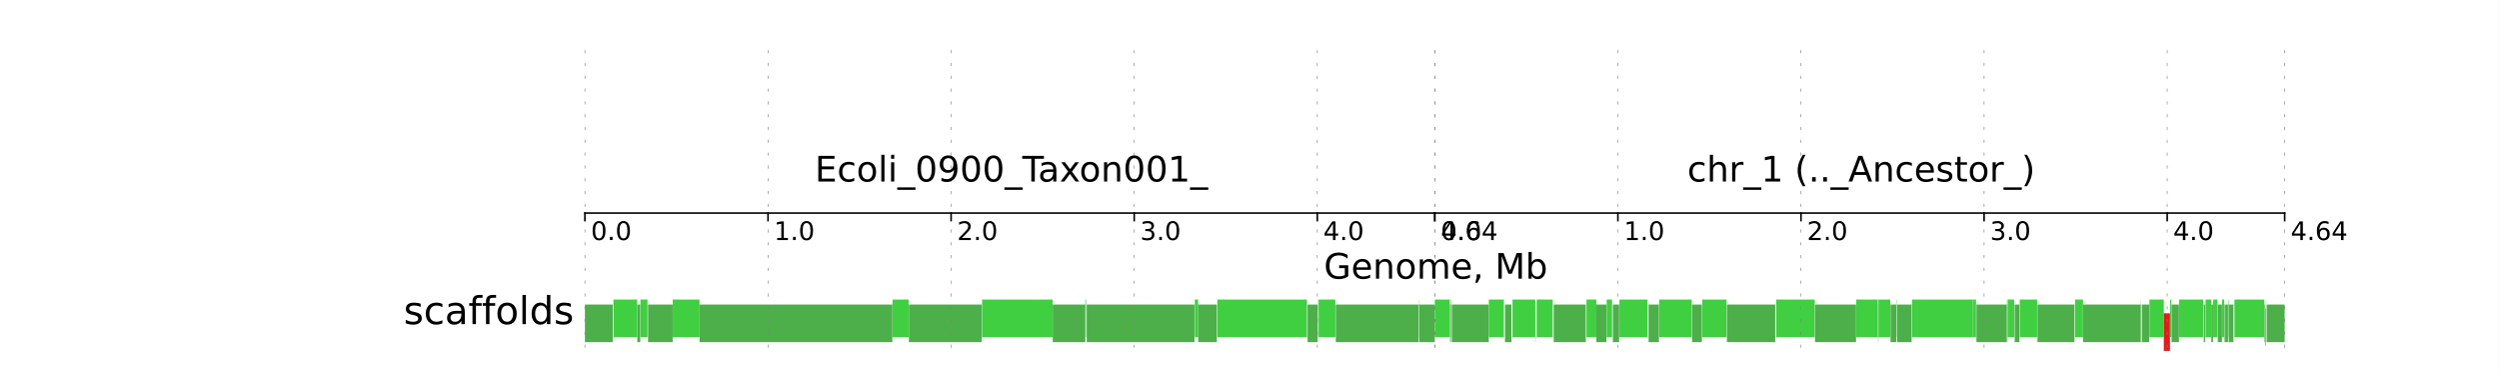
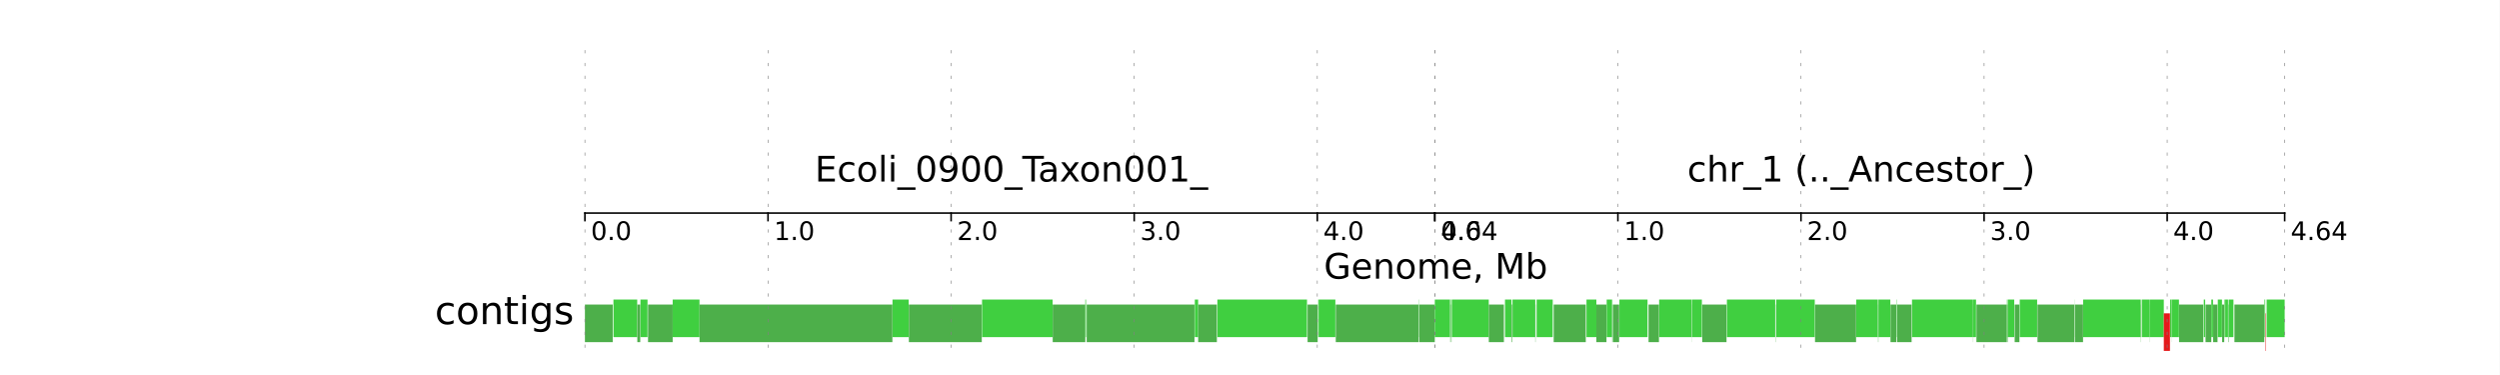
<svg xmlns="http://www.w3.org/2000/svg" xmlns:xlink="http://www.w3.org/1999/xlink" height="117pt" version="1.1" viewBox="0 0 781 117" width="781pt">
  <defs>
    <style type="text/css">
*{stroke-linecap:butt;stroke-linejoin:round;}
  </style>
  </defs>
  <g id="figure_1">
    <g id="patch_1">
      <path d=" M0 117.459 L781.2 117.459 L781.2 0 L0 0 z " style="fill:#ffffff;" />
    </g>
    <g id="axes_1">
      <g id="patch_2">
        <path clip-path="url(#p6a4ae4428d)" d=" M149.99 117.459 L720.266 117.459 L720.266 15.661 L149.99 15.661 z " style="fill:#ffffff;" />
      </g>
      <g id="patch_3">
        <path clip-path="url(#p6a4ae4428d)" d=" M182.801 106.888 L191.489 106.888 L191.489 95.142 L182.801 95.142 z " style="fill:#4daf4a;" />
      </g>
      <g id="patch_4">
        <path clip-path="url(#p6a4ae4428d)" d=" M191.715 105.321 L199.143 105.321 L199.143 93.576 L191.715 93.576 z " style="fill:#40cf40;" />
      </g>
      <g id="patch_5">
        <path clip-path="url(#p6a4ae4428d)" d=" M199.176 106.888 L200.093 106.888 L200.093 95.142 L199.176 95.142 z " style="fill:#4daf4a;" />
      </g>
      <g id="patch_6">
        <path clip-path="url(#p6a4ae4428d)" d=" M200.155 105.321 L202.363 105.321 L202.363 93.576 L200.155 93.576 z " style="fill:#40cf40;" />
      </g>
      <g id="patch_7">
        <path clip-path="url(#p6a4ae4428d)" d=" M202.527 106.888 L210.229 106.888 L210.229 95.142 L202.527 95.142 z " style="fill:#4daf4a;" />
      </g>
      <g id="patch_8">
        <path clip-path="url(#p6a4ae4428d)" d=" M210.229 105.321 L218.607 105.321 L218.607 93.576 L210.229 93.576 z " style="fill:#40cf40;" />
      </g>
      <g id="patch_9">
        <path clip-path="url(#p6a4ae4428d)" d=" M218.618 106.888 L278.895 106.888 L278.895 95.142 L218.618 95.142 z " style="fill:#4daf4a;" />
      </g>
      <g id="patch_10">
        <path clip-path="url(#p6a4ae4428d)" d=" M278.929 105.321 L283.979 105.321 L283.979 93.576 L278.929 93.576 z " style="fill:#40cf40;" />
      </g>
      <g id="patch_11">
        <path clip-path="url(#p6a4ae4428d)" d=" M284.047 106.888 L306.833 106.888 L306.833 95.142 L284.047 95.142 z " style="fill:#4daf4a;" />
      </g>
      <g id="patch_12">
-         <path clip-path="url(#p6a4ae4428d)" d=" M306.915 105.321 L328.989 105.321 L328.989 93.576 L306.915 93.576 z " style="fill:#40cf40;" />
+         <path clip-path="url(#p6a4ae4428d)" d=" M306.915 105.321 L328.969 105.321 L328.969 93.576 L306.915 93.576 z " style="fill:#40cf40;" />
      </g>
      <g id="patch_13">
        <path clip-path="url(#p6a4ae4428d)" d=" M329.001 106.888 L339.191 106.888 L339.191 95.142 L329.001 95.142 z " style="fill:#4daf4a;" />
      </g>
      <g id="patch_14">
        <path clip-path="url(#p6a4ae4428d)" d=" M339.191 105.321 L339.402 105.321 L339.402 93.576 L339.191 93.576 z " style="fill:#40cf40;" />
      </g>
      <g id="patch_15">
        <path clip-path="url(#p6a4ae4428d)" d=" M339.616 106.888 L373.299 106.888 L373.299 95.142 L339.616 95.142 z " style="fill:#4daf4a;" />
      </g>
      <g id="patch_16">
        <path clip-path="url(#p6a4ae4428d)" d=" M373.409 105.321 L374.447 105.321 L374.447 93.576 L373.409 93.576 z " style="fill:#40cf40;" />
      </g>
      <g id="patch_17">
        <path clip-path="url(#p6a4ae4428d)" d=" M374.459 106.888 L380.303 106.888 L380.303 95.142 L374.459 95.142 z " style="fill:#4daf4a;" />
      </g>
      <g id="patch_18">
        <path clip-path="url(#p6a4ae4428d)" d=" M380.457 105.321 L408.47 105.321 L408.47 93.576 L380.457 93.576 z " style="fill:#40cf40;" />
      </g>
      <g id="patch_19">
        <path clip-path="url(#p6a4ae4428d)" d=" M408.657 106.888 L411.779 106.888 L411.779 95.142 L408.657 95.142 z " style="fill:#4daf4a;" />
      </g>
      <g id="patch_20">
        <path clip-path="url(#p6a4ae4428d)" d=" M411.779 105.321 L411.859 105.321 L411.859 93.576 L411.779 93.576 z " style="fill:#40cf40;" />
      </g>
      <g id="patch_21">
        <path clip-path="url(#p6a4ae4428d)" d=" M411.859 106.888 L411.889 106.888 L411.889 95.142 L411.859 95.142 z " style="fill:#4daf4a;" />
      </g>
      <g id="patch_22">
        <path clip-path="url(#p6a4ae4428d)" d=" M412.093 105.321 L417.336 105.321 L417.336 93.576 L412.093 93.576 z " style="fill:#40cf40;" />
      </g>
      <g id="patch_23">
        <path clip-path="url(#p6a4ae4428d)" d=" M417.464 106.888 L443.306 106.888 L443.306 95.142 L417.464 95.142 z " style="fill:#4daf4a;" />
      </g>
      <g id="patch_24">
        <path clip-path="url(#p6a4ae4428d)" d=" M443.415 105.321 L443.493 105.321 L443.493 93.576 L443.415 93.576 z " style="fill:#40cf40;" />
      </g>
      <g id="patch_25">
        <path clip-path="url(#p6a4ae4428d)" d=" M443.515 106.888 L448.406 106.888 L448.406 95.142 L443.515 95.142 z " style="fill:#4daf4a;" />
      </g>
      <g id="patch_26">
        <path clip-path="url(#p6a4ae4428d)" d=" M448.412 105.321 L453.1 105.321 L453.1 93.576 L448.412 93.576 z " style="fill:#40cf40;" />
      </g>
      <g id="patch_27">
-         <path clip-path="url(#p6a4ae4428d)" d=" M453.176 106.888 L453.389 106.888 L453.389 95.142 L453.176 95.142 z " style="fill:#4daf4a;" />
+         <path clip-path="url(#p6a4ae4428d)" d=" M453.113 106.888 L453.161 106.888 L453.161 95.142 L453.113 95.142 z " style="fill:#4daf4a;" />
      </g>
      <g id="patch_28">
-         <path clip-path="url(#p6a4ae4428d)" d=" M453.396 105.321 L453.519 105.321 L453.519 93.576 L453.396 93.576 z " style="fill:#40cf40;" />
+         <path clip-path="url(#p6a4ae4428d)" d=" M453.176 105.321 L453.389 105.321 L453.389 93.576 L453.176 93.576 z " style="fill:#40cf40;" />
      </g>
      <g id="patch_29">
-         <path clip-path="url(#p6a4ae4428d)" d=" M453.519 106.888 L453.629 106.888 L453.629 95.142 L453.519 95.142 z " style="fill:#4daf4a;" />
+         <path clip-path="url(#p6a4ae4428d)" d=" M453.396 106.888 L453.519 106.888 L453.519 95.142 L453.396 95.142 z " style="fill:#4daf4a;" />
      </g>
      <g id="patch_30">
-         <path clip-path="url(#p6a4ae4428d)" d=" M453.706 105.321 L453.741 105.321 L453.741 93.576 L453.706 93.576 z " style="fill:#40cf40;" />
+         <path clip-path="url(#p6a4ae4428d)" d=" M453.519 105.321 L453.629 105.321 L453.629 93.576 L453.519 93.576 z " style="fill:#40cf40;" />
      </g>
      <g id="patch_31">
-         <path clip-path="url(#p6a4ae4428d)" d=" M453.741 106.888 L465.277 106.888 L465.277 95.142 L453.741 95.142 z " style="fill:#4daf4a;" />
+         <path clip-path="url(#p6a4ae4428d)" d=" M453.706 106.888 L453.741 106.888 L453.741 95.142 L453.706 95.142 z " style="fill:#4daf4a;" />
      </g>
      <g id="patch_32">
-         <path clip-path="url(#p6a4ae4428d)" d=" M465.29 105.321 L470.006 105.321 L470.006 93.576 L465.29 93.576 z " style="fill:#40cf40;" />
+         <path clip-path="url(#p6a4ae4428d)" d=" M453.741 105.321 L465.277 105.321 L465.277 93.576 L453.741 93.576 z " style="fill:#40cf40;" />
      </g>
      <g id="patch_33">
-         <path clip-path="url(#p6a4ae4428d)" d=" M470.348 106.888 L472.382 106.888 L472.382 95.142 L470.348 95.142 z " style="fill:#4daf4a;" />
+         <path clip-path="url(#p6a4ae4428d)" d=" M465.29 106.888 L470.006 106.888 L470.006 95.142 L465.29 95.142 z " style="fill:#4daf4a;" />
      </g>
      <g id="patch_34">
+         <path clip-path="url(#p6a4ae4428d)" d=" M470.348 105.321 L472.382 105.321 L472.382 93.576 L470.348 93.576 z " style="fill:#40cf40;" />
+       </g>
+       <g id="patch_35">
+         <path clip-path="url(#p6a4ae4428d)" d=" M472.39 106.888 L472.576 106.888 L472.576 95.142 L472.39 95.142 z " style="fill:#4daf4a;" />
+       </g>
+       <g id="patch_36">
        <path clip-path="url(#p6a4ae4428d)" d=" M472.698 105.321 L479.817 105.321 L479.817 93.576 L472.698 93.576 z " style="fill:#40cf40;" />
      </g>
-       <g id="patch_35">
+       <g id="patch_37">
        <path clip-path="url(#p6a4ae4428d)" d=" M479.817 106.888 L479.896 106.888 L479.896 95.142 L479.817 95.142 z " style="fill:#4daf4a;" />
      </g>
-       <g id="patch_36">
+       <g id="patch_38">
        <path clip-path="url(#p6a4ae4428d)" d=" M480.239 105.321 L485.265 105.321 L485.265 93.576 L480.239 93.576 z " style="fill:#40cf40;" />
      </g>
-       <g id="patch_37">
+       <g id="patch_39">
        <path clip-path="url(#p6a4ae4428d)" d=" M485.566 106.888 L495.599 106.888 L495.599 95.142 L485.566 95.142 z " style="fill:#4daf4a;" />
      </g>
-       <g id="patch_38">
+       <g id="patch_40">
        <path clip-path="url(#p6a4ae4428d)" d=" M495.819 105.321 L498.901 105.321 L498.901 93.576 L495.819 93.576 z " style="fill:#40cf40;" />
      </g>
-       <g id="patch_39">
+       <g id="patch_41">
        <path clip-path="url(#p6a4ae4428d)" d=" M498.901 106.888 L502.065 106.888 L502.065 95.142 L498.901 95.142 z " style="fill:#4daf4a;" />
      </g>
-       <g id="patch_40">
+       <g id="patch_42">
        <path clip-path="url(#p6a4ae4428d)" d=" M502.127 105.321 L503.805 105.321 L503.805 93.576 L502.127 93.576 z " style="fill:#40cf40;" />
      </g>
-       <g id="patch_41">
+       <g id="patch_43">
+         <path clip-path="url(#p6a4ae4428d)" d=" M503.805 106.888 L503.843 106.888 L503.843 95.142 L503.805 95.142 z " style="fill:#4daf4a;" />
+       </g>
+       <g id="patch_44">
+         <path clip-path="url(#p6a4ae4428d)" d=" M503.886 105.321 L503.925 105.321 L503.925 93.576 L503.886 93.576 z " style="fill:#40cf40;" />
+       </g>
+       <g id="patch_45">
        <path clip-path="url(#p6a4ae4428d)" d=" M504.05 106.888 L506.018 106.888 L506.018 95.142 L504.05 95.142 z " style="fill:#4daf4a;" />
      </g>
-       <g id="patch_42">
+       <g id="patch_46">
        <path clip-path="url(#p6a4ae4428d)" d=" M506.105 105.321 L514.896 105.321 L514.896 93.576 L506.105 93.576 z " style="fill:#40cf40;" />
      </g>
-       <g id="patch_43">
+       <g id="patch_47">
        <path clip-path="url(#p6a4ae4428d)" d=" M515.218 106.888 L518.458 106.888 L518.458 95.142 L515.218 95.142 z " style="fill:#4daf4a;" />
      </g>
-       <g id="patch_44">
+       <g id="patch_48">
        <path clip-path="url(#p6a4ae4428d)" d=" M518.52 105.321 L528.701 105.321 L528.701 93.576 L518.52 93.576 z " style="fill:#40cf40;" />
      </g>
-       <g id="patch_45">
-         <path clip-path="url(#p6a4ae4428d)" d=" M528.811 106.888 L531.879 106.888 L531.879 95.142 L528.811 95.142 z " style="fill:#4daf4a;" />
-       </g>
-       <g id="patch_46">
-         <path clip-path="url(#p6a4ae4428d)" d=" M531.987 105.321 L539.579 105.321 L539.579 93.576 L531.987 93.576 z " style="fill:#40cf40;" />
-       </g>
-       <g id="patch_47">
-         <path clip-path="url(#p6a4ae4428d)" d=" M539.698 106.888 L554.802 106.888 L554.802 95.142 L539.698 95.142 z " style="fill:#4daf4a;" />
-       </g>
-       <g id="patch_48">
+       <g id="patch_49">
+         <path clip-path="url(#p6a4ae4428d)" d=" M528.743 106.888 L528.779 106.888 L528.779 95.142 L528.743 95.142 z " style="fill:#4daf4a;" />
+       </g>
+       <g id="patch_50">
+         <path clip-path="url(#p6a4ae4428d)" d=" M528.811 105.321 L531.879 105.321 L531.879 93.576 L528.811 93.576 z " style="fill:#40cf40;" />
+       </g>
+       <g id="patch_51">
+         <path clip-path="url(#p6a4ae4428d)" d=" M531.987 106.888 L539.579 106.888 L539.579 95.142 L531.987 95.142 z " style="fill:#4daf4a;" />
+       </g>
+       <g id="patch_52">
+         <path clip-path="url(#p6a4ae4428d)" d=" M539.698 105.321 L554.802 105.321 L554.802 93.576 L539.698 93.576 z " style="fill:#40cf40;" />
+       </g>
+       <g id="patch_53">
+         <path clip-path="url(#p6a4ae4428d)" d=" M554.842 106.888 L554.914 106.888 L554.914 95.142 L554.842 95.142 z " style="fill:#4daf4a;" />
+       </g>
+       <g id="patch_54">
        <path clip-path="url(#p6a4ae4428d)" d=" M555.113 105.321 L567.161 105.321 L567.161 93.576 L555.113 93.576 z " style="fill:#40cf40;" />
      </g>
-       <g id="patch_49">
+       <g id="patch_55">
        <path clip-path="url(#p6a4ae4428d)" d=" M567.239 106.888 L580.065 106.888 L580.065 95.142 L567.239 95.142 z " style="fill:#4daf4a;" />
      </g>
-       <g id="patch_50">
+       <g id="patch_56">
        <path clip-path="url(#p6a4ae4428d)" d=" M580.127 105.321 L586.857 105.321 L586.857 93.576 L580.127 93.576 z " style="fill:#40cf40;" />
      </g>
-       <g id="patch_51">
+       <g id="patch_57">
        <path clip-path="url(#p6a4ae4428d)" d=" M586.922 106.888 L586.972 106.888 L586.972 95.142 L586.922 95.142 z " style="fill:#4daf4a;" />
      </g>
-       <g id="patch_52">
+       <g id="patch_58">
        <path clip-path="url(#p6a4ae4428d)" d=" M586.972 105.321 L587.011 105.321 L587.011 93.576 L586.972 93.576 z " style="fill:#40cf40;" />
      </g>
-       <g id="patch_53">
+       <g id="patch_59">
        <path clip-path="url(#p6a4ae4428d)" d=" M587.017 106.888 L587.06 106.888 L587.06 95.142 L587.017 95.142 z " style="fill:#4daf4a;" />
      </g>
-       <g id="patch_54">
+       <g id="patch_60">
        <path clip-path="url(#p6a4ae4428d)" d=" M587.06 105.321 L590.775 105.321 L590.775 93.576 L587.06 93.576 z " style="fill:#40cf40;" />
      </g>
-       <g id="patch_55">
+       <g id="patch_61">
        <path clip-path="url(#p6a4ae4428d)" d=" M590.838 106.888 L592.636 106.888 L592.636 95.142 L590.838 95.142 z " style="fill:#4daf4a;" />
      </g>
-       <g id="patch_56">
+       <g id="patch_62">
        <path clip-path="url(#p6a4ae4428d)" d=" M592.71 105.321 L592.815 105.321 L592.815 93.576 L592.71 93.576 z " style="fill:#40cf40;" />
      </g>
-       <g id="patch_57">
+       <g id="patch_63">
        <path clip-path="url(#p6a4ae4428d)" d=" M592.873 106.888 L597.425 106.888 L597.425 95.142 L592.873 95.142 z " style="fill:#4daf4a;" />
      </g>
-       <g id="patch_58">
+       <g id="patch_64">
        <path clip-path="url(#p6a4ae4428d)" d=" M597.547 105.321 L616.61 105.321 L616.61 93.576 L597.547 93.576 z " style="fill:#40cf40;" />
      </g>
-       <g id="patch_59">
+       <g id="patch_65">
        <path clip-path="url(#p6a4ae4428d)" d=" M616.639 106.888 L616.687 106.888 L616.687 95.142 L616.639 95.142 z " style="fill:#4daf4a;" />
      </g>
-       <g id="patch_60">
+       <g id="patch_66">
        <path clip-path="url(#p6a4ae4428d)" d=" M616.687 105.321 L617.557 105.321 L617.557 93.576 L616.687 93.576 z " style="fill:#40cf40;" />
      </g>
-       <g id="patch_61">
+       <g id="patch_67">
        <path clip-path="url(#p6a4ae4428d)" d=" M617.686 106.888 L627.187 106.888 L627.187 95.142 L617.686 95.142 z " style="fill:#4daf4a;" />
      </g>
-       <g id="patch_62">
+       <g id="patch_68">
        <path clip-path="url(#p6a4ae4428d)" d=" M627.218 105.321 L627.46 105.321 L627.46 93.576 L627.218 93.576 z " style="fill:#40cf40;" />
      </g>
-       <g id="patch_63">
-         <path clip-path="url(#p6a4ae4428d)" d=" M627.474 106.888 L627.557 106.888 L627.557 95.142 L627.474 95.142 z " style="fill:#4daf4a;" />
-       </g>
-       <g id="patch_64">
-         <path clip-path="url(#p6a4ae4428d)" d=" M627.588 105.321 L629.497 105.321 L629.497 93.576 L627.588 93.576 z " style="fill:#40cf40;" />
-       </g>
-       <g id="patch_65">
+       <g id="patch_69">
+         <path clip-path="url(#p6a4ae4428d)" d=" M627.46 106.888 L627.591 106.888 L627.591 95.142 L627.46 95.142 z " style="fill:#4daf4a;" />
+       </g>
+       <g id="patch_70">
+         <path clip-path="url(#p6a4ae4428d)" d=" M627.591 105.321 L629.497 105.321 L629.497 93.576 L627.591 93.576 z " style="fill:#40cf40;" />
+       </g>
+       <g id="patch_71">
        <path clip-path="url(#p6a4ae4428d)" d=" M629.634 106.888 L631.124 106.888 L631.124 95.142 L629.634 95.142 z " style="fill:#4daf4a;" />
      </g>
-       <g id="patch_66">
+       <g id="patch_72">
        <path clip-path="url(#p6a4ae4428d)" d=" M631.219 105.321 L636.655 105.321 L636.655 93.576 L631.219 93.576 z " style="fill:#40cf40;" />
      </g>
-       <g id="patch_67">
+       <g id="patch_73">
        <path clip-path="url(#p6a4ae4428d)" d=" M636.762 106.888 L648.326 106.888 L648.326 95.142 L636.762 95.142 z " style="fill:#4daf4a;" />
      </g>
-       <g id="patch_68">
-         <path clip-path="url(#p6a4ae4428d)" d=" M648.508 105.321 L650.999 105.321 L650.999 93.576 L648.508 93.576 z " style="fill:#40cf40;" />
-       </g>
-       <g id="patch_69">
-         <path clip-path="url(#p6a4ae4428d)" d=" M651.031 106.888 L669.047 106.888 L669.047 95.142 L651.031 95.142 z " style="fill:#4daf4a;" />
-       </g>
-       <g id="patch_70">
-         <path clip-path="url(#p6a4ae4428d)" d=" M669.095 105.321 L669.155 105.321 L669.155 93.576 L669.095 93.576 z " style="fill:#40cf40;" />
-       </g>
-       <g id="patch_71">
-         <path clip-path="url(#p6a4ae4428d)" d=" M669.36 106.888 L671.682 106.888 L671.682 95.142 L669.36 95.142 z " style="fill:#4daf4a;" />
-       </g>
-       <g id="patch_72">
+       <g id="patch_74">
+         <path clip-path="url(#p6a4ae4428d)" d=" M648.42 105.321 L648.463 105.321 L648.463 93.576 L648.42 93.576 z " style="fill:#40cf40;" />
+       </g>
+       <g id="patch_75">
+         <path clip-path="url(#p6a4ae4428d)" d=" M648.508 106.888 L650.999 106.888 L650.999 95.142 L648.508 95.142 z " style="fill:#4daf4a;" />
+       </g>
+       <g id="patch_76">
+         <path clip-path="url(#p6a4ae4428d)" d=" M651.031 105.321 L669.047 105.321 L669.047 93.576 L651.031 93.576 z " style="fill:#40cf40;" />
+       </g>
+       <g id="patch_77">
+         <path clip-path="url(#p6a4ae4428d)" d=" M669.095 106.888 L669.155 106.888 L669.155 95.142 L669.095 95.142 z " style="fill:#4daf4a;" />
+       </g>
+       <g id="patch_78">
+         <path clip-path="url(#p6a4ae4428d)" d=" M669.36 105.321 L671.682 105.321 L671.682 93.576 L669.36 93.576 z " style="fill:#40cf40;" />
+       </g>
+       <g id="patch_79">
+         <path clip-path="url(#p6a4ae4428d)" d=" M671.682 106.888 L671.724 106.888 L671.724 95.142 L671.682 95.142 z " style="fill:#4daf4a;" />
+       </g>
+       <g id="patch_80">
        <path clip-path="url(#p6a4ae4428d)" d=" M671.744 105.321 L676.242 105.321 L676.242 93.576 L671.744 93.576 z " style="fill:#40cf40;" />
      </g>
-       <g id="patch_73">
+       <g id="patch_81">
        <path clip-path="url(#p6a4ae4428d)" d=" M676.242 109.628 L678.163 109.628 L678.163 97.882 L676.242 97.882 z " style="fill:#e41a1c;" />
      </g>
-       <g id="patch_74">
+       <g id="patch_82">
        <path clip-path="url(#p6a4ae4428d)" d=" M678.225 105.321 L678.606 105.321 L678.606 93.576 L678.225 93.576 z " style="fill:#40cf40;" />
      </g>
-       <g id="patch_75">
-         <path clip-path="url(#p6a4ae4428d)" d=" M678.672 106.888 L680.975 106.888 L680.975 95.142 L678.672 95.142 z " style="fill:#4daf4a;" />
-       </g>
-       <g id="patch_76">
-         <path clip-path="url(#p6a4ae4428d)" d=" M681.01 105.321 L688.59 105.321 L688.59 93.576 L681.01 93.576 z " style="fill:#40cf40;" />
-       </g>
-       <g id="patch_77">
-         <path clip-path="url(#p6a4ae4428d)" d=" M688.737 106.888 L689.171 106.888 L689.171 95.142 L688.737 95.142 z " style="fill:#4daf4a;" />
-       </g>
-       <g id="patch_78">
-         <path clip-path="url(#p6a4ae4428d)" d=" M689.285 105.321 L691.087 105.321 L691.087 93.576 L689.285 93.576 z " style="fill:#40cf40;" />
-       </g>
-       <g id="patch_79">
-         <path clip-path="url(#p6a4ae4428d)" d=" M691.092 106.888 L691.632 106.888 L691.632 95.142 L691.092 95.142 z " style="fill:#4daf4a;" />
-       </g>
-       <g id="patch_80">
-         <path clip-path="url(#p6a4ae4428d)" d=" M691.663 105.321 L692.971 105.321 L692.971 93.576 L691.663 93.576 z " style="fill:#40cf40;" />
-       </g>
-       <g id="patch_81">
-         <path clip-path="url(#p6a4ae4428d)" d=" M692.971 106.888 L693.001 106.888 L693.001 95.142 L692.971 95.142 z " style="fill:#4daf4a;" />
-       </g>
-       <g id="patch_82">
-         <path clip-path="url(#p6a4ae4428d)" d=" M693.066 105.321 L693.138 105.321 L693.138 93.576 L693.066 93.576 z " style="fill:#40cf40;" />
-       </g>
      <g id="patch_83">
-         <path clip-path="url(#p6a4ae4428d)" d=" M693.138 106.888 L694.42 106.888 L694.42 95.142 L693.138 95.142 z " style="fill:#4daf4a;" />
+         <path clip-path="url(#p6a4ae4428d)" d=" M678.606 106.888 L678.635 106.888 L678.635 95.142 L678.606 95.142 z " style="fill:#4daf4a;" />
      </g>
      <g id="patch_84">
-         <path clip-path="url(#p6a4ae4428d)" d=" M694.47 105.321 L695.095 105.321 L695.095 93.576 L694.47 93.576 z " style="fill:#40cf40;" />
+         <path clip-path="url(#p6a4ae4428d)" d=" M678.672 105.321 L680.975 105.321 L680.975 93.576 L678.672 93.576 z " style="fill:#40cf40;" />
      </g>
      <g id="patch_85">
-         <path clip-path="url(#p6a4ae4428d)" d=" M695.126 106.888 L695.311 106.888 L695.311 95.142 L695.126 95.142 z " style="fill:#4daf4a;" />
+         <path clip-path="url(#p6a4ae4428d)" d=" M681.01 106.888 L688.59 106.888 L688.59 95.142 L681.01 95.142 z " style="fill:#4daf4a;" />
      </g>
      <g id="patch_86">
-         <path clip-path="url(#p6a4ae4428d)" d=" M695.312 105.321 L695.343 105.321 L695.343 93.576 L695.312 93.576 z " style="fill:#40cf40;" />
+         <path clip-path="url(#p6a4ae4428d)" d=" M688.737 105.321 L689.171 105.321 L689.171 93.576 L688.737 93.576 z " style="fill:#40cf40;" />
      </g>
      <g id="patch_87">
-         <path clip-path="url(#p6a4ae4428d)" d=" M695.428 106.888 L696.308 106.888 L696.308 95.142 L695.428 95.142 z " style="fill:#4daf4a;" />
+         <path clip-path="url(#p6a4ae4428d)" d=" M689.285 106.888 L691.087 106.888 L691.087 95.142 L689.285 95.142 z " style="fill:#4daf4a;" />
      </g>
      <g id="patch_88">
-         <path clip-path="url(#p6a4ae4428d)" d=" M696.355 105.321 L696.495 105.321 L696.495 93.576 L696.355 93.576 z " style="fill:#40cf40;" />
+         <path clip-path="url(#p6a4ae4428d)" d=" M691.092 105.321 L691.632 105.321 L691.632 93.576 L691.092 93.576 z " style="fill:#40cf40;" />
      </g>
      <g id="patch_89">
-         <path clip-path="url(#p6a4ae4428d)" d=" M696.521 106.888 L698.013 106.888 L698.013 95.142 L696.521 95.142 z " style="fill:#4daf4a;" />
+         <path clip-path="url(#p6a4ae4428d)" d=" M691.663 106.888 L692.971 106.888 L692.971 95.142 L691.663 95.142 z " style="fill:#4daf4a;" />
      </g>
      <g id="patch_90">
-         <path clip-path="url(#p6a4ae4428d)" d=" M698.317 105.321 L707.606 105.321 L707.606 93.576 L698.317 93.576 z " style="fill:#40cf40;" />
+         <path clip-path="url(#p6a4ae4428d)" d=" M692.971 105.321 L693.001 105.321 L693.001 93.576 L692.971 93.576 z " style="fill:#40cf40;" />
      </g>
      <g id="patch_91">
-         <path clip-path="url(#p6a4ae4428d)" d=" M707.606 106.888 L707.691 106.888 L707.691 95.142 L707.606 95.142 z " style="fill:#4daf4a;" />
+         <path clip-path="url(#p6a4ae4428d)" d=" M693.066 106.888 L693.138 106.888 L693.138 95.142 L693.066 95.142 z " style="fill:#4daf4a;" />
      </g>
      <g id="patch_92">
-         <path clip-path="url(#p6a4ae4428d)" d=" M707.691 105.321 L707.717 105.321 L707.717 93.576 L707.691 93.576 z " style="fill:#40cf40;" />
+         <path clip-path="url(#p6a4ae4428d)" d=" M693.138 105.321 L694.42 105.321 L694.42 93.576 L693.138 93.576 z " style="fill:#40cf40;" />
      </g>
      <g id="patch_93">
-         <path clip-path="url(#p6a4ae4428d)" d=" M707.717 106.888 L707.851 106.888 L707.851 95.142 L707.717 95.142 z " style="fill:#4daf4a;" />
+         <path clip-path="url(#p6a4ae4428d)" d=" M694.47 106.888 L695.095 106.888 L695.095 95.142 L694.47 95.142 z " style="fill:#4daf4a;" />
      </g>
      <g id="patch_94">
-         <path clip-path="url(#p6a4ae4428d)" d=" M707.87 105.321 L707.9 105.321 L707.9 93.576 L707.87 93.576 z " style="fill:#40cf40;" />
+         <path clip-path="url(#p6a4ae4428d)" d=" M695.126 105.321 L695.311 105.321 L695.311 93.576 L695.126 93.576 z " style="fill:#40cf40;" />
      </g>
      <g id="patch_95">
-         <path clip-path="url(#p6a4ae4428d)" d=" M707.9 106.888 L707.944 106.888 L707.944 95.142 L707.9 95.142 z " style="fill:#4daf4a;" />
+         <path clip-path="url(#p6a4ae4428d)" d=" M695.312 106.888 L695.343 106.888 L695.343 95.142 L695.312 95.142 z " style="fill:#4daf4a;" />
      </g>
      <g id="patch_96">
-         <path clip-path="url(#p6a4ae4428d)" d=" M708.063 108.062 L708.198 108.062 L708.198 96.316 L708.063 96.316 z " style="fill:#b82525;" />
+         <path clip-path="url(#p6a4ae4428d)" d=" M695.428 105.321 L696.308 105.321 L696.308 93.576 L695.428 93.576 z " style="fill:#40cf40;" />
      </g>
      <g id="patch_97">
-         <path clip-path="url(#p6a4ae4428d)" d=" M708.383 106.888 L714.017 106.888 L714.017 95.142 L708.383 95.142 z " style="fill:#4daf4a;" />
+         <path clip-path="url(#p6a4ae4428d)" d=" M696.355 106.888 L696.495 106.888 L696.495 95.142 L696.355 95.142 z " style="fill:#4daf4a;" />
+       </g>
+       <g id="patch_98">
+         <path clip-path="url(#p6a4ae4428d)" d=" M696.521 105.321 L698.013 105.321 L698.013 93.576 L696.521 93.576 z " style="fill:#40cf40;" />
+       </g>
+       <g id="patch_99">
+         <path clip-path="url(#p6a4ae4428d)" d=" M698.317 106.888 L707.606 106.888 L707.606 95.142 L698.317 95.142 z " style="fill:#4daf4a;" />
+       </g>
+       <g id="patch_100">
+         <path clip-path="url(#p6a4ae4428d)" d=" M707.606 105.321 L707.691 105.321 L707.691 93.576 L707.606 93.576 z " style="fill:#40cf40;" />
+       </g>
+       <g id="patch_101">
+         <path clip-path="url(#p6a4ae4428d)" d=" M707.691 106.888 L707.717 106.888 L707.717 95.142 L707.691 95.142 z " style="fill:#4daf4a;" />
+       </g>
+       <g id="patch_102">
+         <path clip-path="url(#p6a4ae4428d)" d=" M707.717 105.321 L707.851 105.321 L707.851 93.576 L707.717 93.576 z " style="fill:#40cf40;" />
+       </g>
+       <g id="patch_103">
+         <path clip-path="url(#p6a4ae4428d)" d=" M707.87 106.888 L707.9 106.888 L707.9 95.142 L707.87 95.142 z " style="fill:#4daf4a;" />
+       </g>
+       <g id="patch_104">
+         <path clip-path="url(#p6a4ae4428d)" d=" M707.9 105.321 L707.944 105.321 L707.944 93.576 L707.9 93.576 z " style="fill:#40cf40;" />
+       </g>
+       <g id="patch_105">
+         <path clip-path="url(#p6a4ae4428d)" d=" M708.063 109.628 L708.198 109.628 L708.198 97.882 L708.063 97.882 z " style="fill:#e41a1c;" />
+       </g>
+       <g id="patch_106">
+         <path clip-path="url(#p6a4ae4428d)" d=" M708.383 105.321 L714.017 105.321 L714.017 93.576 L708.383 93.576 z " style="fill:#40cf40;" />
      </g>
      <g id="line2d_1">
        <path clip-path="url(#p6a4ae4428d)" d=" M182.801 66.56 L448.406 66.56" style="fill:none;stroke:#000000;stroke-linecap:square;stroke-width:0.5;" />
      </g>
      <g id="line2d_2">
        <path clip-path="url(#p6a4ae4428d)" d=" M182.801 15.661 L182.801 109.628" style="fill:none;stroke:#808080;stroke-dasharray:1,3;stroke-dashoffset:0.0;stroke-width:0.2;" />
      </g>
      <g id="line2d_3">
        <path clip-path="url(#p6a4ae4428d)" d=" M182.801 66.56 L182.801 68.909" style="fill:none;stroke:#000000;stroke-linecap:square;stroke-width:0.5;" />
      </g>
      <g id="line2d_4">
        <path clip-path="url(#p6a4ae4428d)" d=" M240.023 15.661 L240.023 109.628" style="fill:none;stroke:#808080;stroke-dasharray:1,3;stroke-dashoffset:0.0;stroke-width:0.2;" />
      </g>
      <g id="line2d_5">
        <path clip-path="url(#p6a4ae4428d)" d=" M240.023 66.56 L240.023 68.909" style="fill:none;stroke:#000000;stroke-linecap:square;stroke-width:0.5;" />
      </g>
      <g id="line2d_6">
        <path clip-path="url(#p6a4ae4428d)" d=" M297.245 15.661 L297.245 109.628" style="fill:none;stroke:#808080;stroke-dasharray:1,3;stroke-dashoffset:0.0;stroke-width:0.2;" />
      </g>
      <g id="line2d_7">
        <path clip-path="url(#p6a4ae4428d)" d=" M297.245 66.56 L297.245 68.909" style="fill:none;stroke:#000000;stroke-linecap:square;stroke-width:0.5;" />
      </g>
      <g id="line2d_8">
        <path clip-path="url(#p6a4ae4428d)" d=" M354.467 15.661 L354.467 109.628" style="fill:none;stroke:#808080;stroke-dasharray:1,3;stroke-dashoffset:0.0;stroke-width:0.2;" />
      </g>
      <g id="line2d_9">
        <path clip-path="url(#p6a4ae4428d)" d=" M354.467 66.56 L354.467 68.909" style="fill:none;stroke:#000000;stroke-linecap:square;stroke-width:0.5;" />
      </g>
      <g id="line2d_10">
        <path clip-path="url(#p6a4ae4428d)" d=" M411.689 15.661 L411.689 109.628" style="fill:none;stroke:#808080;stroke-dasharray:1,3;stroke-dashoffset:0.0;stroke-width:0.2;" />
      </g>
      <g id="line2d_11">
        <path clip-path="url(#p6a4ae4428d)" d=" M411.689 66.56 L411.689 68.909" style="fill:none;stroke:#000000;stroke-linecap:square;stroke-width:0.5;" />
      </g>
      <g id="line2d_12">
        <path clip-path="url(#p6a4ae4428d)" d=" M448.406 15.661 L448.406 109.628" style="fill:none;stroke:#808080;stroke-dasharray:1,3;stroke-dashoffset:0.0;stroke-width:0.2;" />
      </g>
      <g id="line2d_13">
        <path clip-path="url(#p6a4ae4428d)" d=" M448.406 66.56 L448.406 68.909" style="fill:none;stroke:#000000;stroke-linecap:square;stroke-width:0.5;" />
      </g>
      <g id="line2d_14">
        <path clip-path="url(#p6a4ae4428d)" d=" M448.412 66.56 L714.017 66.56" style="fill:none;stroke:#000000;stroke-linecap:square;stroke-width:0.5;" />
      </g>
      <g id="line2d_15">
        <path clip-path="url(#p6a4ae4428d)" d=" M448.412 15.661 L448.412 109.628" style="fill:none;stroke:#808080;stroke-dasharray:1,3;stroke-dashoffset:0.0;stroke-width:0.2;" />
      </g>
      <g id="line2d_16">
        <path clip-path="url(#p6a4ae4428d)" d=" M448.412 66.56 L448.412 68.909" style="fill:none;stroke:#000000;stroke-linecap:square;stroke-width:0.5;" />
      </g>
      <g id="line2d_17">
        <path clip-path="url(#p6a4ae4428d)" d=" M505.634 15.661 L505.634 109.628" style="fill:none;stroke:#808080;stroke-dasharray:1,3;stroke-dashoffset:0.0;stroke-width:0.2;" />
      </g>
      <g id="line2d_18">
        <path clip-path="url(#p6a4ae4428d)" d=" M505.634 66.56 L505.634 68.909" style="fill:none;stroke:#000000;stroke-linecap:square;stroke-width:0.5;" />
      </g>
      <g id="line2d_19">
        <path clip-path="url(#p6a4ae4428d)" d=" M562.856 15.661 L562.856 109.628" style="fill:none;stroke:#808080;stroke-dasharray:1,3;stroke-dashoffset:0.0;stroke-width:0.2;" />
      </g>
      <g id="line2d_20">
        <path clip-path="url(#p6a4ae4428d)" d=" M562.856 66.56 L562.856 68.909" style="fill:none;stroke:#000000;stroke-linecap:square;stroke-width:0.5;" />
      </g>
      <g id="line2d_21">
        <path clip-path="url(#p6a4ae4428d)" d=" M620.078 15.661 L620.078 109.628" style="fill:none;stroke:#808080;stroke-dasharray:1,3;stroke-dashoffset:0.0;stroke-width:0.2;" />
      </g>
      <g id="line2d_22">
        <path clip-path="url(#p6a4ae4428d)" d=" M620.078 66.56 L620.078 68.909" style="fill:none;stroke:#000000;stroke-linecap:square;stroke-width:0.5;" />
      </g>
      <g id="line2d_23">
        <path clip-path="url(#p6a4ae4428d)" d=" M677.3 15.661 L677.3 109.628" style="fill:none;stroke:#808080;stroke-dasharray:1,3;stroke-dashoffset:0.0;stroke-width:0.2;" />
      </g>
      <g id="line2d_24">
        <path clip-path="url(#p6a4ae4428d)" d=" M677.3 66.56 L677.3 68.909" style="fill:none;stroke:#000000;stroke-linecap:square;stroke-width:0.5;" />
      </g>
      <g id="line2d_25">
        <path clip-path="url(#p6a4ae4428d)" d=" M714.017 15.661 L714.017 109.628" style="fill:none;stroke:#808080;stroke-dasharray:1,3;stroke-dashoffset:0.0;stroke-width:0.2;" />
      </g>
      <g id="line2d_26">
        <path clip-path="url(#p6a4ae4428d)" d=" M714.017 66.56 L714.017 68.909" style="fill:none;stroke:#000000;stroke-linecap:square;stroke-width:0.5;" />
      </g>
      <g id="text_1">
        <defs>
          <path d=" M31.781 66.406 Q24.172 66.406 20.328 58.906 Q16.5 51.422 16.5 36.375 Q16.5 21.391 20.328 13.891 Q24.172 6.391 31.781 6.391 Q39.453 6.391 43.281 13.891 Q47.125 21.391 47.125 36.375 Q47.125 51.422 43.281 58.906 Q39.453 66.406 31.781 66.406 M31.781 74.219 Q44.047 74.219 50.516 64.516 Q56.984 54.828 56.984 36.375 Q56.984 17.969 50.516 8.266 Q44.047 -1.422 31.781 -1.422 Q19.531 -1.422 13.062 8.266 Q6.594 17.969 6.594 36.375 Q6.594 54.828 13.062 64.516 Q19.531 74.219 31.781 74.219" id="DejaVuSans-30" />
          <path d=" M10.688 12.406 L21 12.406 L21 0 L10.688 0 z " id="DejaVuSans-2e" />
        </defs>
        <g transform="translate(184.6757 74.98793)scale(0.08 -0.08)">
          <use xlink:href="#DejaVuSans-30" />
          <use x="63.623" xlink:href="#DejaVuSans-2e" />
          <use x="95.41" xlink:href="#DejaVuSans-30" />
        </g>
      </g>
      <g id="text_2">
        <defs>
          <path d=" M12.406 8.297 L28.516 8.297 L28.516 63.922 L10.984 60.406 L10.984 69.391 L28.422 72.906 L38.281 72.906 L38.281 8.297 L54.391 8.297 L54.391 0 L12.406 0 z " id="DejaVuSans-31" />
        </defs>
        <g transform="translate(241.8978 74.98793)scale(0.08 -0.08)">
          <use xlink:href="#DejaVuSans-31" />
          <use x="63.623" xlink:href="#DejaVuSans-2e" />
          <use x="95.41" xlink:href="#DejaVuSans-30" />
        </g>
      </g>
      <g id="text_3">
        <defs>
          <path d=" M19.188 8.297 L53.609 8.297 L53.609 0 L7.328 0 L7.328 8.297 Q12.938 14.109 22.625 23.891 Q32.328 33.688 34.812 36.531 Q39.547 41.844 41.422 45.531 Q43.312 49.219 43.312 52.781 Q43.312 58.594 39.234 62.25 Q35.156 65.922 28.609 65.922 Q23.969 65.922 18.812 64.312 Q13.672 62.703 7.812 59.422 L7.812 69.391 Q13.766 71.781 18.938 73 Q24.125 74.219 28.422 74.219 Q39.75 74.219 46.484 68.547 Q53.219 62.891 53.219 53.422 Q53.219 48.922 51.531 44.891 Q49.859 40.875 45.406 35.406 Q44.188 33.984 37.641 27.219 Q31.109 20.453 19.188 8.297" id="DejaVuSans-32" />
        </defs>
        <g transform="translate(299.1199 74.98793)scale(0.08 -0.08)">
          <use xlink:href="#DejaVuSans-32" />
          <use x="63.623" xlink:href="#DejaVuSans-2e" />
          <use x="95.41" xlink:href="#DejaVuSans-30" />
        </g>
      </g>
      <g id="text_4">
        <defs>
          <path d=" M40.578 39.312 Q47.656 37.797 51.625 33 Q55.609 28.219 55.609 21.188 Q55.609 10.406 48.188 4.484 Q40.766 -1.422 27.094 -1.422 Q22.516 -1.422 17.656 -0.516 Q12.797 0.391 7.625 2.203 L7.625 11.719 Q11.719 9.328 16.594 8.109 Q21.484 6.891 26.812 6.891 Q36.078 6.891 40.938 10.547 Q45.797 14.203 45.797 21.188 Q45.797 27.641 41.281 31.266 Q36.766 34.906 28.719 34.906 L20.219 34.906 L20.219 43.016 L29.109 43.016 Q36.375 43.016 40.234 45.922 Q44.094 48.828 44.094 54.297 Q44.094 59.906 40.109 62.906 Q36.141 65.922 28.719 65.922 Q24.656 65.922 20.016 65.031 Q15.375 64.156 9.812 62.312 L9.812 71.094 Q15.438 72.656 20.344 73.438 Q25.25 74.219 29.594 74.219 Q40.828 74.219 47.359 69.109 Q53.906 64.016 53.906 55.328 Q53.906 49.266 50.438 45.094 Q46.969 40.922 40.578 39.312" id="DejaVuSans-33" />
        </defs>
        <g transform="translate(356.342 74.98793)scale(0.08 -0.08)">
          <use xlink:href="#DejaVuSans-33" />
          <use x="63.623" xlink:href="#DejaVuSans-2e" />
          <use x="95.41" xlink:href="#DejaVuSans-30" />
        </g>
      </g>
      <g id="text_5">
        <defs>
          <path d=" M37.797 64.312 L12.891 25.391 L37.797 25.391 z  M35.203 72.906 L47.609 72.906 L47.609 25.391 L58.016 25.391 L58.016 17.188 L47.609 17.188 L47.609 0 L37.797 0 L37.797 17.188 L4.891 17.188 L4.891 26.703 z " id="DejaVuSans-34" />
        </defs>
        <g transform="translate(413.5641 74.98793)scale(0.08 -0.08)">
          <use xlink:href="#DejaVuSans-34" />
          <use x="63.623" xlink:href="#DejaVuSans-2e" />
          <use x="95.41" xlink:href="#DejaVuSans-30" />
        </g>
      </g>
      <g id="text_6">
        <defs>
          <path d=" M33.016 40.375 Q26.375 40.375 22.484 35.828 Q18.609 31.297 18.609 23.391 Q18.609 15.531 22.484 10.953 Q26.375 6.391 33.016 6.391 Q39.656 6.391 43.531 10.953 Q47.406 15.531 47.406 23.391 Q47.406 31.297 43.531 35.828 Q39.656 40.375 33.016 40.375 M52.594 71.297 L52.594 62.312 Q48.875 64.062 45.094 64.984 Q41.312 65.922 37.594 65.922 Q27.828 65.922 22.672 59.328 Q17.531 52.734 16.797 39.406 Q19.672 43.656 24.016 45.922 Q28.375 48.188 33.594 48.188 Q44.578 48.188 50.953 41.516 Q57.328 34.859 57.328 23.391 Q57.328 12.156 50.688 5.359 Q44.047 -1.422 33.016 -1.422 Q20.359 -1.422 13.672 8.266 Q6.984 17.969 6.984 36.375 Q6.984 53.656 15.188 63.938 Q23.391 74.219 37.203 74.219 Q40.922 74.219 44.703 73.484 Q48.484 72.75 52.594 71.297" id="DejaVuSans-36" />
        </defs>
        <g transform="translate(450.2808 74.98793)scale(0.08 -0.08)">
          <use xlink:href="#DejaVuSans-34" />
          <use x="63.623" xlink:href="#DejaVuSans-2e" />
          <use x="95.41" xlink:href="#DejaVuSans-36" />
          <use x="159.033" xlink:href="#DejaVuSans-34" />
        </g>
      </g>
      <g id="text_7">
        <defs>
          <path d=" M30.609 48.391 Q23.391 48.391 19.188 42.75 Q14.984 37.109 14.984 27.297 Q14.984 17.484 19.156 11.844 Q23.344 6.203 30.609 6.203 Q37.797 6.203 41.984 11.859 Q46.188 17.531 46.188 27.297 Q46.188 37.016 41.984 42.703 Q37.797 48.391 30.609 48.391 M30.609 56 Q42.328 56 49.016 48.375 Q55.719 40.766 55.719 27.297 Q55.719 13.875 49.016 6.219 Q42.328 -1.422 30.609 -1.422 Q18.844 -1.422 12.172 6.219 Q5.516 13.875 5.516 27.297 Q5.516 40.766 12.172 48.375 Q18.844 56 30.609 56" id="DejaVuSans-6f" />
          <path d=" M54.891 33.016 L54.891 0 L45.906 0 L45.906 32.719 Q45.906 40.484 42.875 44.328 Q39.844 48.188 33.797 48.188 Q26.516 48.188 22.312 43.547 Q18.109 38.922 18.109 30.906 L18.109 0 L9.078 0 L9.078 54.688 L18.109 54.688 L18.109 46.188 Q21.344 51.125 25.703 53.562 Q30.078 56 35.797 56 Q45.219 56 50.047 50.172 Q54.891 44.344 54.891 33.016" id="DejaVuSans-6e" />
          <path d=" M50.984 -16.609 L50.984 -23.578 L-0.984 -23.578 L-0.984 -16.609 z " id="DejaVuSans-5f" />
          <path d=" M9.422 75.984 L18.406 75.984 L18.406 0 L9.422 0 z " id="DejaVuSans-6c" />
          <path d=" M9.812 72.906 L55.906 72.906 L55.906 64.594 L19.672 64.594 L19.672 43.016 L54.391 43.016 L54.391 34.719 L19.672 34.719 L19.672 8.297 L56.781 8.297 L56.781 0 L9.812 0 z " id="DejaVuSans-45" />
          <path d=" M54.891 54.688 L35.109 28.078 L55.906 0 L45.312 0 L29.391 21.484 L13.484 0 L2.875 0 L24.125 28.609 L4.688 54.688 L15.281 54.688 L29.781 35.203 L44.281 54.688 z " id="DejaVuSans-78" />
          <path d=" M9.422 54.688 L18.406 54.688 L18.406 0 L9.422 0 z  M9.422 75.984 L18.406 75.984 L18.406 64.594 L9.422 64.594 z " id="DejaVuSans-69" />
          <path d=" M10.984 1.516 L10.984 10.5 Q14.703 8.734 18.5 7.812 Q22.312 6.891 25.984 6.891 Q35.75 6.891 40.891 13.453 Q46.047 20.016 46.781 33.406 Q43.953 29.203 39.594 26.953 Q35.25 24.703 29.984 24.703 Q19.047 24.703 12.672 31.312 Q6.297 37.938 6.297 49.422 Q6.297 60.641 12.938 67.422 Q19.578 74.219 30.609 74.219 Q43.266 74.219 49.922 64.516 Q56.594 54.828 56.594 36.375 Q56.594 19.141 48.406 8.859 Q40.234 -1.422 26.422 -1.422 Q22.703 -1.422 18.891 -0.688 Q15.094 0.047 10.984 1.516 M30.609 32.422 Q37.25 32.422 41.125 36.953 Q45.016 41.5 45.016 49.422 Q45.016 57.281 41.125 61.844 Q37.25 66.406 30.609 66.406 Q23.969 66.406 20.094 61.844 Q16.219 57.281 16.219 49.422 Q16.219 41.5 20.094 36.953 Q23.969 32.422 30.609 32.422" id="DejaVuSans-39" />
          <path d=" M34.281 27.484 Q23.391 27.484 19.188 25 Q14.984 22.516 14.984 16.5 Q14.984 11.719 18.141 8.906 Q21.297 6.109 26.703 6.109 Q34.188 6.109 38.703 11.406 Q43.219 16.703 43.219 25.484 L43.219 27.484 z  M52.203 31.203 L52.203 0 L43.219 0 L43.219 8.297 Q40.141 3.328 35.547 0.953 Q30.953 -1.422 24.312 -1.422 Q15.922 -1.422 10.953 3.297 Q6 8.016 6 15.922 Q6 25.141 12.172 29.828 Q18.359 34.516 30.609 34.516 L43.219 34.516 L43.219 35.406 Q43.219 41.609 39.141 45 Q35.062 48.391 27.688 48.391 Q23 48.391 18.547 47.266 Q14.109 46.141 10.016 43.891 L10.016 52.203 Q14.938 54.109 19.578 55.047 Q24.219 56 28.609 56 Q40.484 56 46.344 49.844 Q52.203 43.703 52.203 31.203" id="DejaVuSans-61" />
          <path d=" M48.781 52.594 L48.781 44.188 Q44.969 46.297 41.141 47.344 Q37.312 48.391 33.406 48.391 Q24.656 48.391 19.812 42.844 Q14.984 37.312 14.984 27.297 Q14.984 17.281 19.812 11.734 Q24.656 6.203 33.406 6.203 Q37.312 6.203 41.141 7.25 Q44.969 8.297 48.781 10.406 L48.781 2.094 Q45.016 0.344 40.984 -0.531 Q36.969 -1.422 32.422 -1.422 Q20.062 -1.422 12.781 6.344 Q5.516 14.109 5.516 27.297 Q5.516 40.672 12.859 48.328 Q20.219 56 33.016 56 Q37.156 56 41.109 55.141 Q45.062 54.297 48.781 52.594" id="DejaVuSans-63" />
          <path d=" M-0.297 72.906 L61.375 72.906 L61.375 64.594 L35.5 64.594 L35.5 0 L25.594 0 L25.594 64.594 L-0.297 64.594 z " id="DejaVuSans-54" />
        </defs>
        <g transform="translate(254.6659 56.71216)scale(0.11 -0.11)">
          <use xlink:href="#DejaVuSans-45" />
          <use x="63.184" xlink:href="#DejaVuSans-63" />
          <use x="118.164" xlink:href="#DejaVuSans-6f" />
          <use x="179.346" xlink:href="#DejaVuSans-6c" />
          <use x="207.129" xlink:href="#DejaVuSans-69" />
          <use x="234.912" xlink:href="#DejaVuSans-5f" />
          <use x="284.912" xlink:href="#DejaVuSans-30" />
          <use x="348.535" xlink:href="#DejaVuSans-39" />
          <use x="412.158" xlink:href="#DejaVuSans-30" />
          <use x="475.781" xlink:href="#DejaVuSans-30" />
          <use x="539.404" xlink:href="#DejaVuSans-5f" />
          <use x="589.404" xlink:href="#DejaVuSans-54" />
          <use x="633.988" xlink:href="#DejaVuSans-61" />
          <use x="695.268" xlink:href="#DejaVuSans-78" />
          <use x="751.322" xlink:href="#DejaVuSans-6f" />
          <use x="812.504" xlink:href="#DejaVuSans-6e" />
          <use x="875.883" xlink:href="#DejaVuSans-30" />
          <use x="939.506" xlink:href="#DejaVuSans-30" />
          <use x="1003.129" xlink:href="#DejaVuSans-31" />
          <use x="1066.752" xlink:href="#DejaVuSans-5f" />
        </g>
      </g>
      <g id="text_8">
        <g transform="translate(450.2865 74.98793)scale(0.08 -0.08)">
          <use xlink:href="#DejaVuSans-30" />
          <use x="63.623" xlink:href="#DejaVuSans-2e" />
          <use x="95.41" xlink:href="#DejaVuSans-30" />
        </g>
      </g>
      <g id="text_9">
        <g transform="translate(507.5087 74.98793)scale(0.08 -0.08)">
          <use xlink:href="#DejaVuSans-31" />
          <use x="63.623" xlink:href="#DejaVuSans-2e" />
          <use x="95.41" xlink:href="#DejaVuSans-30" />
        </g>
      </g>
      <g id="text_10">
        <g transform="translate(564.7308 74.98793)scale(0.08 -0.08)">
          <use xlink:href="#DejaVuSans-32" />
          <use x="63.623" xlink:href="#DejaVuSans-2e" />
          <use x="95.41" xlink:href="#DejaVuSans-30" />
        </g>
      </g>
      <g id="text_11">
        <g transform="translate(621.9529 74.98793)scale(0.08 -0.08)">
          <use xlink:href="#DejaVuSans-33" />
          <use x="63.623" xlink:href="#DejaVuSans-2e" />
          <use x="95.41" xlink:href="#DejaVuSans-30" />
        </g>
      </g>
      <g id="text_12">
        <g transform="translate(679.175 74.98793)scale(0.08 -0.08)">
          <use xlink:href="#DejaVuSans-34" />
          <use x="63.623" xlink:href="#DejaVuSans-2e" />
          <use x="95.41" xlink:href="#DejaVuSans-30" />
        </g>
      </g>
      <g id="text_13">
        <g transform="translate(715.8917 74.98793)scale(0.08 -0.08)">
          <use xlink:href="#DejaVuSans-34" />
          <use x="63.623" xlink:href="#DejaVuSans-2e" />
          <use x="95.41" xlink:href="#DejaVuSans-36" />
          <use x="159.033" xlink:href="#DejaVuSans-34" />
        </g>
      </g>
      <g id="text_14">
        <defs>
          <path d=" M8.016 75.875 L15.828 75.875 Q23.141 64.359 26.781 53.312 Q30.422 42.281 30.422 31.391 Q30.422 20.453 26.781 9.375 Q23.141 -1.703 15.828 -13.188 L8.016 -13.188 Q14.5 -2 17.703 9.062 Q20.906 20.125 20.906 31.391 Q20.906 42.672 17.703 53.656 Q14.5 64.656 8.016 75.875" id="DejaVuSans-29" />
          <path id="DejaVuSans-20" />
          <path d=" M34.188 63.188 L20.797 26.906 L47.609 26.906 z  M28.609 72.906 L39.797 72.906 L67.578 0 L57.328 0 L50.688 18.703 L17.828 18.703 L11.188 0 L0.781 0 z " id="DejaVuSans-41" />
          <path d=" M54.891 33.016 L54.891 0 L45.906 0 L45.906 32.719 Q45.906 40.484 42.875 44.328 Q39.844 48.188 33.797 48.188 Q26.516 48.188 22.312 43.547 Q18.109 38.922 18.109 30.906 L18.109 0 L9.078 0 L9.078 75.984 L18.109 75.984 L18.109 46.188 Q21.344 51.125 25.703 53.562 Q30.078 56 35.797 56 Q45.219 56 50.047 50.172 Q54.891 44.344 54.891 33.016" id="DejaVuSans-68" />
          <path d=" M18.312 70.219 L18.312 54.688 L36.812 54.688 L36.812 47.703 L18.312 47.703 L18.312 18.016 Q18.312 11.328 20.141 9.422 Q21.969 7.516 27.594 7.516 L36.812 7.516 L36.812 0 L27.594 0 Q17.188 0 13.234 3.875 Q9.281 7.766 9.281 18.016 L9.281 47.703 L2.688 47.703 L2.688 54.688 L9.281 54.688 L9.281 70.219 z " id="DejaVuSans-74" />
          <path d=" M31 75.875 Q24.469 64.656 21.281 53.656 Q18.109 42.672 18.109 31.391 Q18.109 20.125 21.312 9.062 Q24.516 -2 31 -13.188 L23.188 -13.188 Q15.875 -1.703 12.234 9.375 Q8.594 20.453 8.594 31.391 Q8.594 42.281 12.203 53.312 Q15.828 64.359 23.188 75.875 z " id="DejaVuSans-28" />
          <path d=" M56.203 29.594 L56.203 25.203 L14.891 25.203 Q15.484 15.922 20.484 11.062 Q25.484 6.203 34.422 6.203 Q39.594 6.203 44.453 7.469 Q49.312 8.734 54.109 11.281 L54.109 2.781 Q49.266 0.734 44.188 -0.344 Q39.109 -1.422 33.891 -1.422 Q20.797 -1.422 13.156 6.188 Q5.516 13.812 5.516 26.812 Q5.516 40.234 12.766 48.109 Q20.016 56 32.328 56 Q43.359 56 49.781 48.891 Q56.203 41.797 56.203 29.594 M47.219 32.234 Q47.125 39.594 43.094 43.984 Q39.062 48.391 32.422 48.391 Q24.906 48.391 20.391 44.141 Q15.875 39.891 15.188 32.172 z " id="DejaVuSans-65" />
          <path d=" M44.281 53.078 L44.281 44.578 Q40.484 46.531 36.375 47.5 Q32.281 48.484 27.875 48.484 Q21.188 48.484 17.844 46.438 Q14.5 44.391 14.5 40.281 Q14.5 37.156 16.891 35.375 Q19.281 33.594 26.516 31.984 L29.594 31.297 Q39.156 29.25 43.188 25.516 Q47.219 21.781 47.219 15.094 Q47.219 7.469 41.188 3.016 Q35.156 -1.422 24.609 -1.422 Q20.219 -1.422 15.453 -0.562 Q10.688 0.297 5.422 2 L5.422 11.281 Q10.406 8.688 15.234 7.391 Q20.062 6.109 24.812 6.109 Q31.156 6.109 34.562 8.281 Q37.984 10.453 37.984 14.406 Q37.984 18.062 35.516 20.016 Q33.062 21.969 24.703 23.781 L21.578 24.516 Q13.234 26.266 9.516 29.906 Q5.812 33.547 5.812 39.891 Q5.812 47.609 11.281 51.797 Q16.75 56 26.812 56 Q31.781 56 36.172 55.266 Q40.578 54.547 44.281 53.078" id="DejaVuSans-73" />
          <path d=" M41.109 46.297 Q39.594 47.172 37.812 47.578 Q36.031 48 33.891 48 Q26.266 48 22.188 43.047 Q18.109 38.094 18.109 28.812 L18.109 0 L9.078 0 L9.078 54.688 L18.109 54.688 L18.109 46.188 Q20.953 51.172 25.484 53.578 Q30.031 56 36.531 56 Q37.453 56 38.578 55.875 Q39.703 55.766 41.062 55.516 z " id="DejaVuSans-72" />
        </defs>
        <g transform="translate(527.3271 56.71216)scale(0.11 -0.11)">
          <use xlink:href="#DejaVuSans-63" />
          <use x="54.98" xlink:href="#DejaVuSans-68" />
          <use x="118.359" xlink:href="#DejaVuSans-72" />
          <use x="159.473" xlink:href="#DejaVuSans-5f" />
          <use x="209.473" xlink:href="#DejaVuSans-31" />
          <use x="273.096" xlink:href="#DejaVuSans-20" />
          <use x="304.883" xlink:href="#DejaVuSans-28" />
          <use x="343.896" xlink:href="#DejaVuSans-2e" />
          <use x="375.684" xlink:href="#DejaVuSans-2e" />
          <use x="407.471" xlink:href="#DejaVuSans-5f" />
          <use x="457.471" xlink:href="#DejaVuSans-41" />
          <use x="525.879" xlink:href="#DejaVuSans-6e" />
          <use x="589.258" xlink:href="#DejaVuSans-63" />
          <use x="644.238" xlink:href="#DejaVuSans-65" />
          <use x="705.762" xlink:href="#DejaVuSans-73" />
          <use x="757.861" xlink:href="#DejaVuSans-74" />
          <use x="797.07" xlink:href="#DejaVuSans-6f" />
          <use x="858.252" xlink:href="#DejaVuSans-72" />
          <use x="899.365" xlink:href="#DejaVuSans-5f" />
          <use x="949.365" xlink:href="#DejaVuSans-29" />
        </g>
      </g>
      <g id="text_15">
        <defs>
          <path d=" M9.812 72.906 L24.516 72.906 L43.109 23.297 L61.812 72.906 L76.516 72.906 L76.516 0 L66.891 0 L66.891 64.016 L48.094 14.016 L38.188 14.016 L19.391 64.016 L19.391 0 L9.812 0 z " id="DejaVuSans-4d" />
          <path d=" M11.719 12.406 L22.016 12.406 L22.016 4 L14.016 -11.625 L7.719 -11.625 L11.719 4 z " id="DejaVuSans-2c" />
          <path d=" M52 44.188 Q55.375 50.25 60.062 53.125 Q64.75 56 71.094 56 Q79.641 56 84.281 50.016 Q88.922 44.047 88.922 33.016 L88.922 0 L79.891 0 L79.891 32.719 Q79.891 40.578 77.094 44.375 Q74.312 48.188 68.609 48.188 Q61.625 48.188 57.562 43.547 Q53.516 38.922 53.516 30.906 L53.516 0 L44.484 0 L44.484 32.719 Q44.484 40.625 41.703 44.406 Q38.922 48.188 33.109 48.188 Q26.219 48.188 22.156 43.531 Q18.109 38.875 18.109 30.906 L18.109 0 L9.078 0 L9.078 54.688 L18.109 54.688 L18.109 46.188 Q21.188 51.219 25.484 53.609 Q29.781 56 35.688 56 Q41.656 56 45.828 52.969 Q50 49.953 52 44.188" id="DejaVuSans-6d" />
          <path d=" M59.516 10.406 L59.516 29.984 L43.406 29.984 L43.406 38.094 L69.281 38.094 L69.281 6.781 Q63.578 2.734 56.688 0.656 Q49.812 -1.422 42 -1.422 Q24.906 -1.422 15.25 8.562 Q5.609 18.562 5.609 36.375 Q5.609 54.25 15.25 64.234 Q24.906 74.219 42 74.219 Q49.125 74.219 55.547 72.453 Q61.969 70.703 67.391 67.281 L67.391 56.781 Q61.922 61.422 55.766 63.766 Q49.609 66.109 42.828 66.109 Q29.438 66.109 22.719 58.641 Q16.016 51.172 16.016 36.375 Q16.016 21.625 22.719 14.156 Q29.438 6.688 42.828 6.688 Q48.047 6.688 52.141 7.594 Q56.25 8.5 59.516 10.406" id="DejaVuSans-47" />
          <path d=" M48.688 27.297 Q48.688 37.203 44.609 42.844 Q40.531 48.484 33.406 48.484 Q26.266 48.484 22.188 42.844 Q18.109 37.203 18.109 27.297 Q18.109 17.391 22.188 11.75 Q26.266 6.109 33.406 6.109 Q40.531 6.109 44.609 11.75 Q48.688 17.391 48.688 27.297 M18.109 46.391 Q20.953 51.266 25.266 53.625 Q29.594 56 35.594 56 Q45.562 56 51.781 48.094 Q58.016 40.188 58.016 27.297 Q58.016 14.406 51.781 6.484 Q45.562 -1.422 35.594 -1.422 Q29.594 -1.422 25.266 0.953 Q20.953 3.328 18.109 8.203 L18.109 0 L9.078 0 L9.078 75.984 L18.109 75.984 z " id="DejaVuSans-62" />
        </defs>
        <g transform="translate(413.7382 87.05569)scale(0.11 -0.11)">
          <use xlink:href="#DejaVuSans-47" />
          <use x="77.49" xlink:href="#DejaVuSans-65" />
          <use x="139.014" xlink:href="#DejaVuSans-6e" />
          <use x="202.393" xlink:href="#DejaVuSans-6f" />
          <use x="263.574" xlink:href="#DejaVuSans-6d" />
          <use x="360.986" xlink:href="#DejaVuSans-65" />
          <use x="422.51" xlink:href="#DejaVuSans-2c" />
          <use x="454.297" xlink:href="#DejaVuSans-20" />
          <use x="486.084" xlink:href="#DejaVuSans-4d" />
          <use x="572.363" xlink:href="#DejaVuSans-62" />
        </g>
      </g>
      <g id="text_16">
        <defs>
-           <path d=" M37.109 75.984 L37.109 68.5 L28.516 68.5 Q23.688 68.5 21.797 66.547 Q19.922 64.594 19.922 59.516 L19.922 54.688 L34.719 54.688 L34.719 47.703 L19.922 47.703 L19.922 0 L10.891 0 L10.891 47.703 L2.297 47.703 L2.297 54.688 L10.891 54.688 L10.891 58.5 Q10.891 67.625 15.141 71.797 Q19.391 75.984 28.609 75.984 z " id="DejaVuSans-66" />
-           <path d=" M45.406 46.391 L45.406 75.984 L54.391 75.984 L54.391 0 L45.406 0 L45.406 8.203 Q42.578 3.328 38.25 0.953 Q33.938 -1.422 27.875 -1.422 Q17.969 -1.422 11.734 6.484 Q5.516 14.406 5.516 27.297 Q5.516 40.188 11.734 48.094 Q17.969 56 27.875 56 Q33.938 56 38.25 53.625 Q42.578 51.266 45.406 46.391 M14.797 27.297 Q14.797 17.391 18.875 11.75 Q22.953 6.109 30.078 6.109 Q37.203 6.109 41.297 11.75 Q45.406 17.391 45.406 27.297 Q45.406 37.203 41.297 42.844 Q37.203 48.484 30.078 48.484 Q22.953 48.484 18.875 42.844 Q14.797 37.203 14.797 27.297" id="DejaVuSans-64" />
-         </defs>
-         <g transform="translate(126.1517 101.2597)scale(0.12 -0.12)">
-           <use xlink:href="#DejaVuSans-73" />
-           <use x="52.1" xlink:href="#DejaVuSans-63" />
-           <use x="107.08" xlink:href="#DejaVuSans-61" />
-           <use x="168.359" xlink:href="#DejaVuSans-66" />
-           <use x="203.564" xlink:href="#DejaVuSans-66" />
-           <use x="238.77" xlink:href="#DejaVuSans-6f" />
-           <use x="299.951" xlink:href="#DejaVuSans-6c" />
-           <use x="327.734" xlink:href="#DejaVuSans-64" />
-           <use x="391.211" xlink:href="#DejaVuSans-73" />
+           <path d=" M45.406 27.984 Q45.406 37.75 41.375 43.109 Q37.359 48.484 30.078 48.484 Q22.859 48.484 18.828 43.109 Q14.797 37.75 14.797 27.984 Q14.797 18.266 18.828 12.891 Q22.859 7.516 30.078 7.516 Q37.359 7.516 41.375 12.891 Q45.406 18.266 45.406 27.984 M54.391 6.781 Q54.391 -7.172 48.188 -13.984 Q42 -20.797 29.203 -20.797 Q24.469 -20.797 20.266 -20.094 Q16.062 -19.391 12.109 -17.922 L12.109 -9.188 Q16.062 -11.328 19.922 -12.344 Q23.781 -13.375 27.781 -13.375 Q36.625 -13.375 41.016 -8.766 Q45.406 -4.156 45.406 5.172 L45.406 9.625 Q42.625 4.781 38.281 2.391 Q33.938 0 27.875 0 Q17.828 0 11.672 7.656 Q5.516 15.328 5.516 27.984 Q5.516 40.672 11.672 48.328 Q17.828 56 27.875 56 Q33.938 56 38.281 53.609 Q42.625 51.219 45.406 46.391 L45.406 54.688 L54.391 54.688 z " id="DejaVuSans-67" />
+         </defs>
+         <g transform="translate(135.9074 101.2597)scale(0.12 -0.12)">
+           <use xlink:href="#DejaVuSans-63" />
+           <use x="54.98" xlink:href="#DejaVuSans-6f" />
+           <use x="116.162" xlink:href="#DejaVuSans-6e" />
+           <use x="179.541" xlink:href="#DejaVuSans-74" />
+           <use x="218.75" xlink:href="#DejaVuSans-69" />
+           <use x="246.533" xlink:href="#DejaVuSans-67" />
+           <use x="310.01" xlink:href="#DejaVuSans-73" />
        </g>
      </g>
    </g>
  </g>
  <defs>
    <clipPath id="p6a4ae4428d">
      <rect height="117.459" width="781.2" x="0.0" y="0.0" />
    </clipPath>
  </defs>
</svg>
